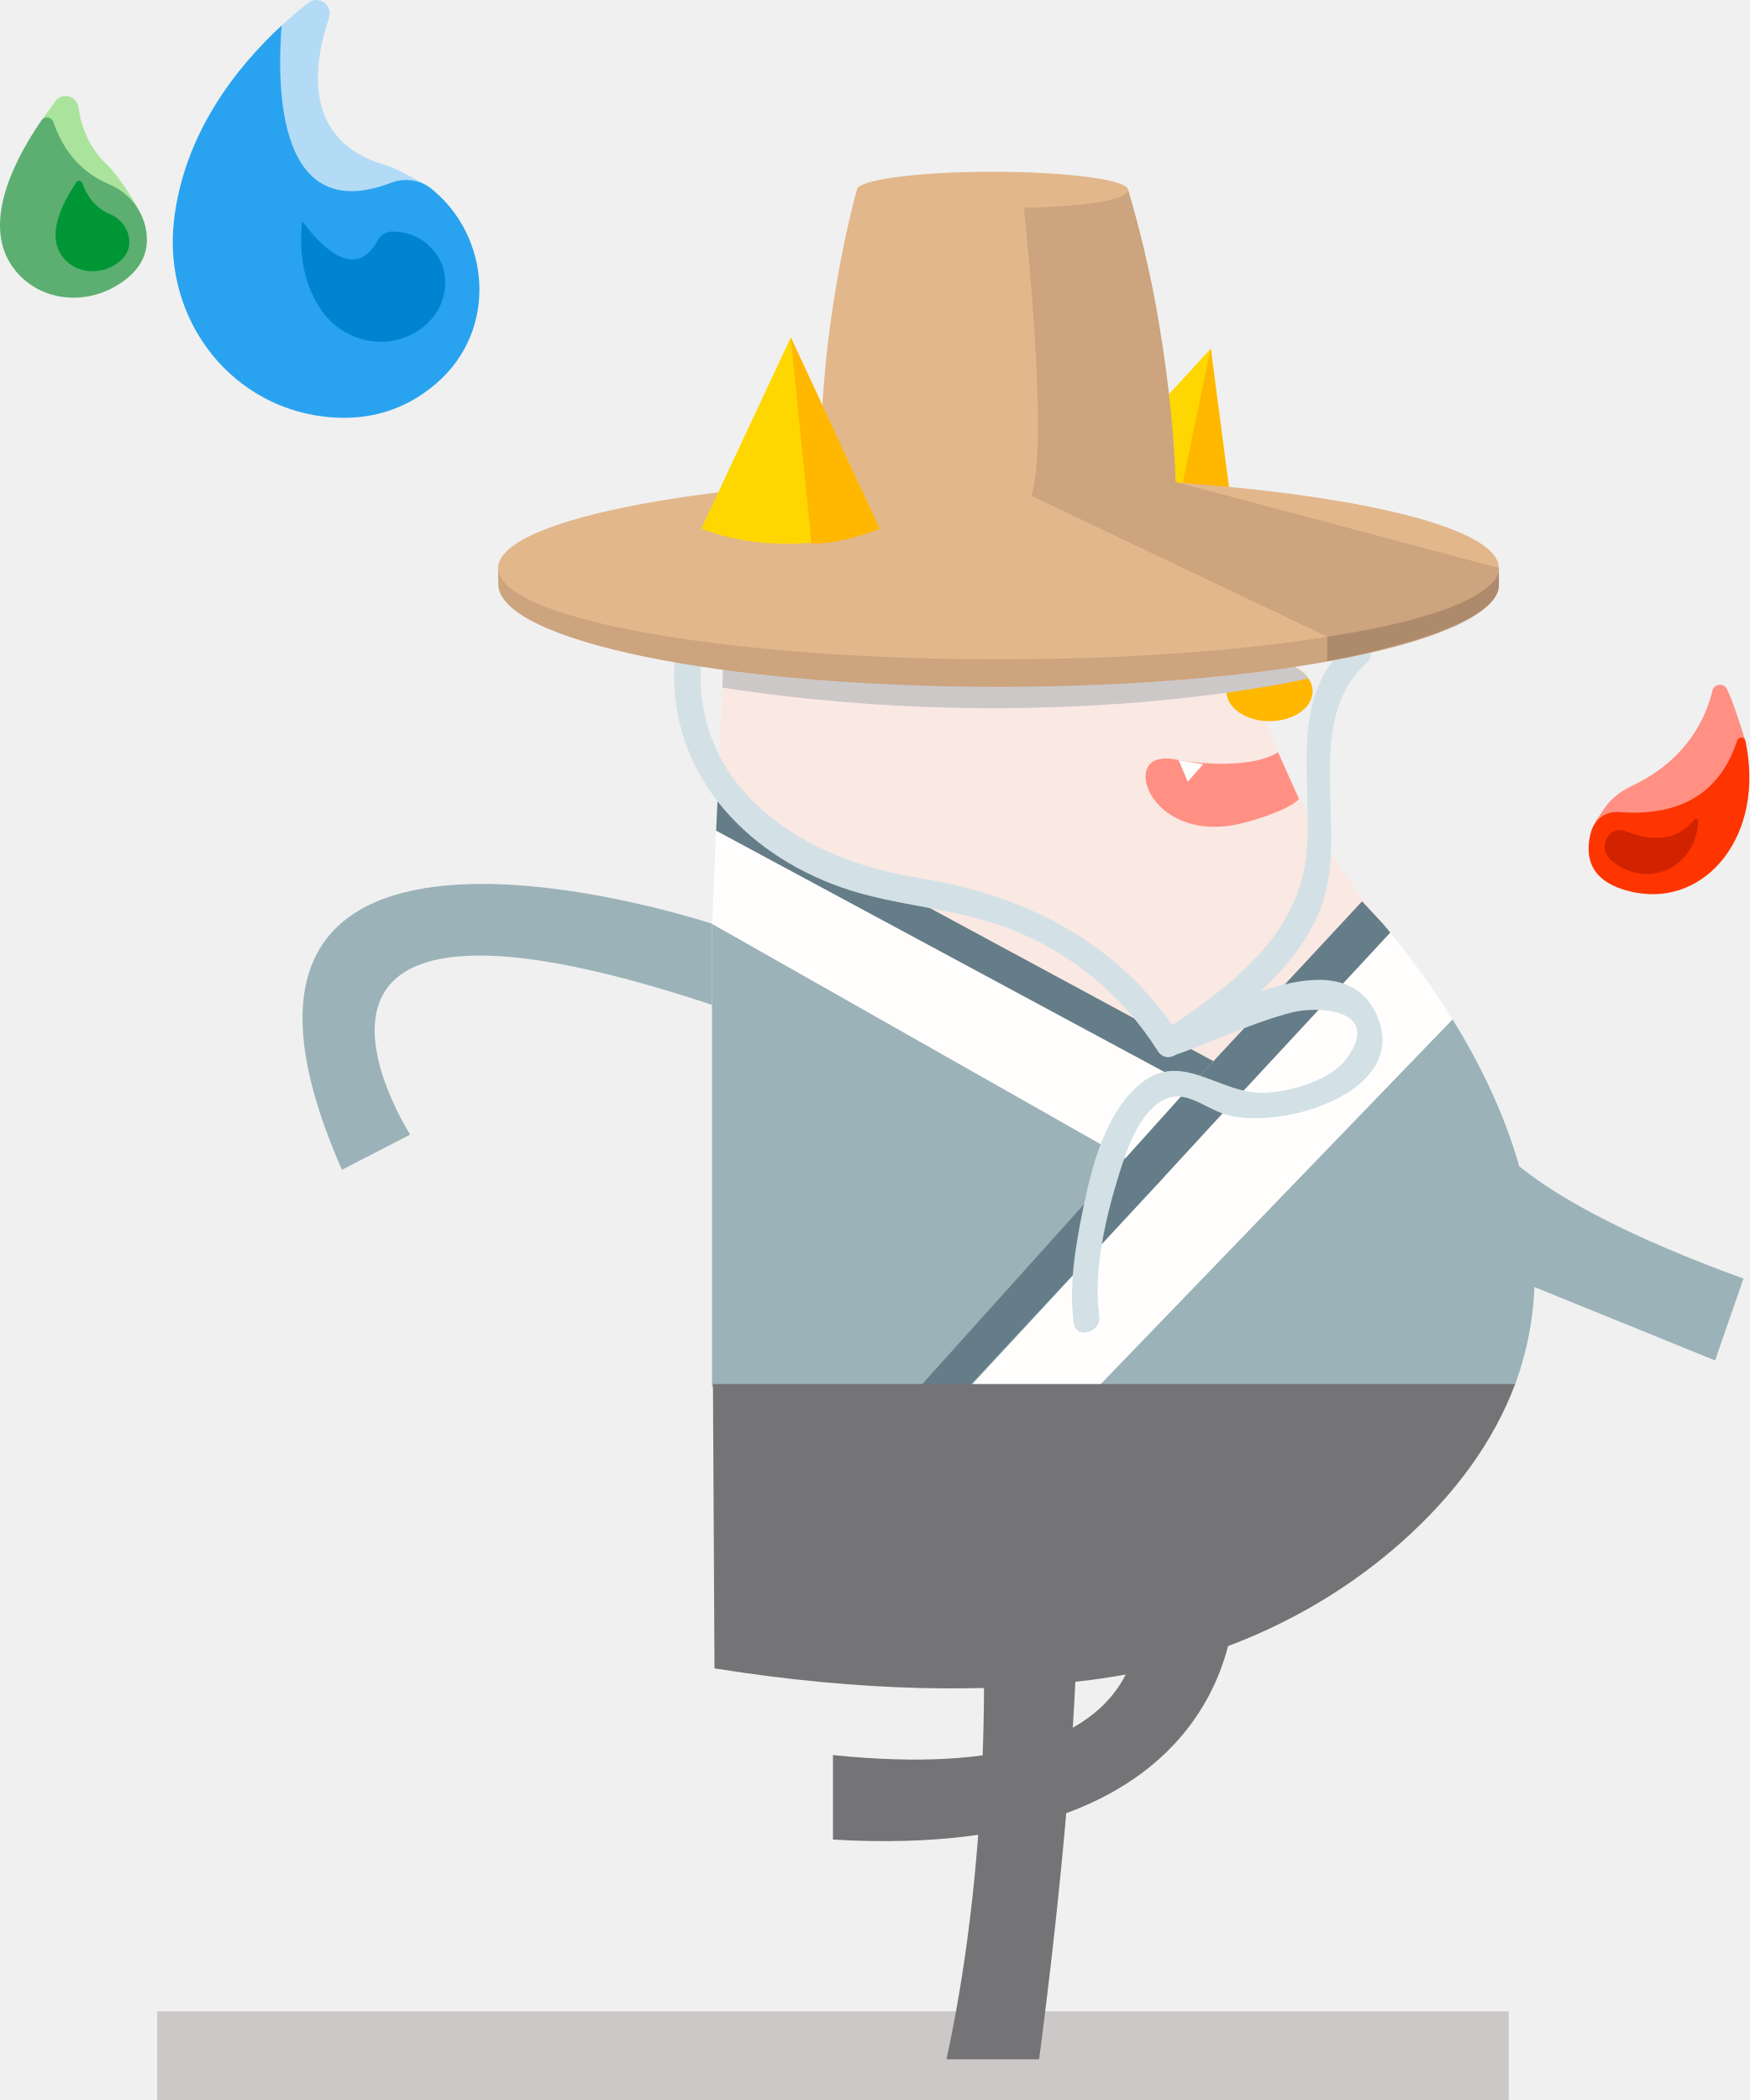
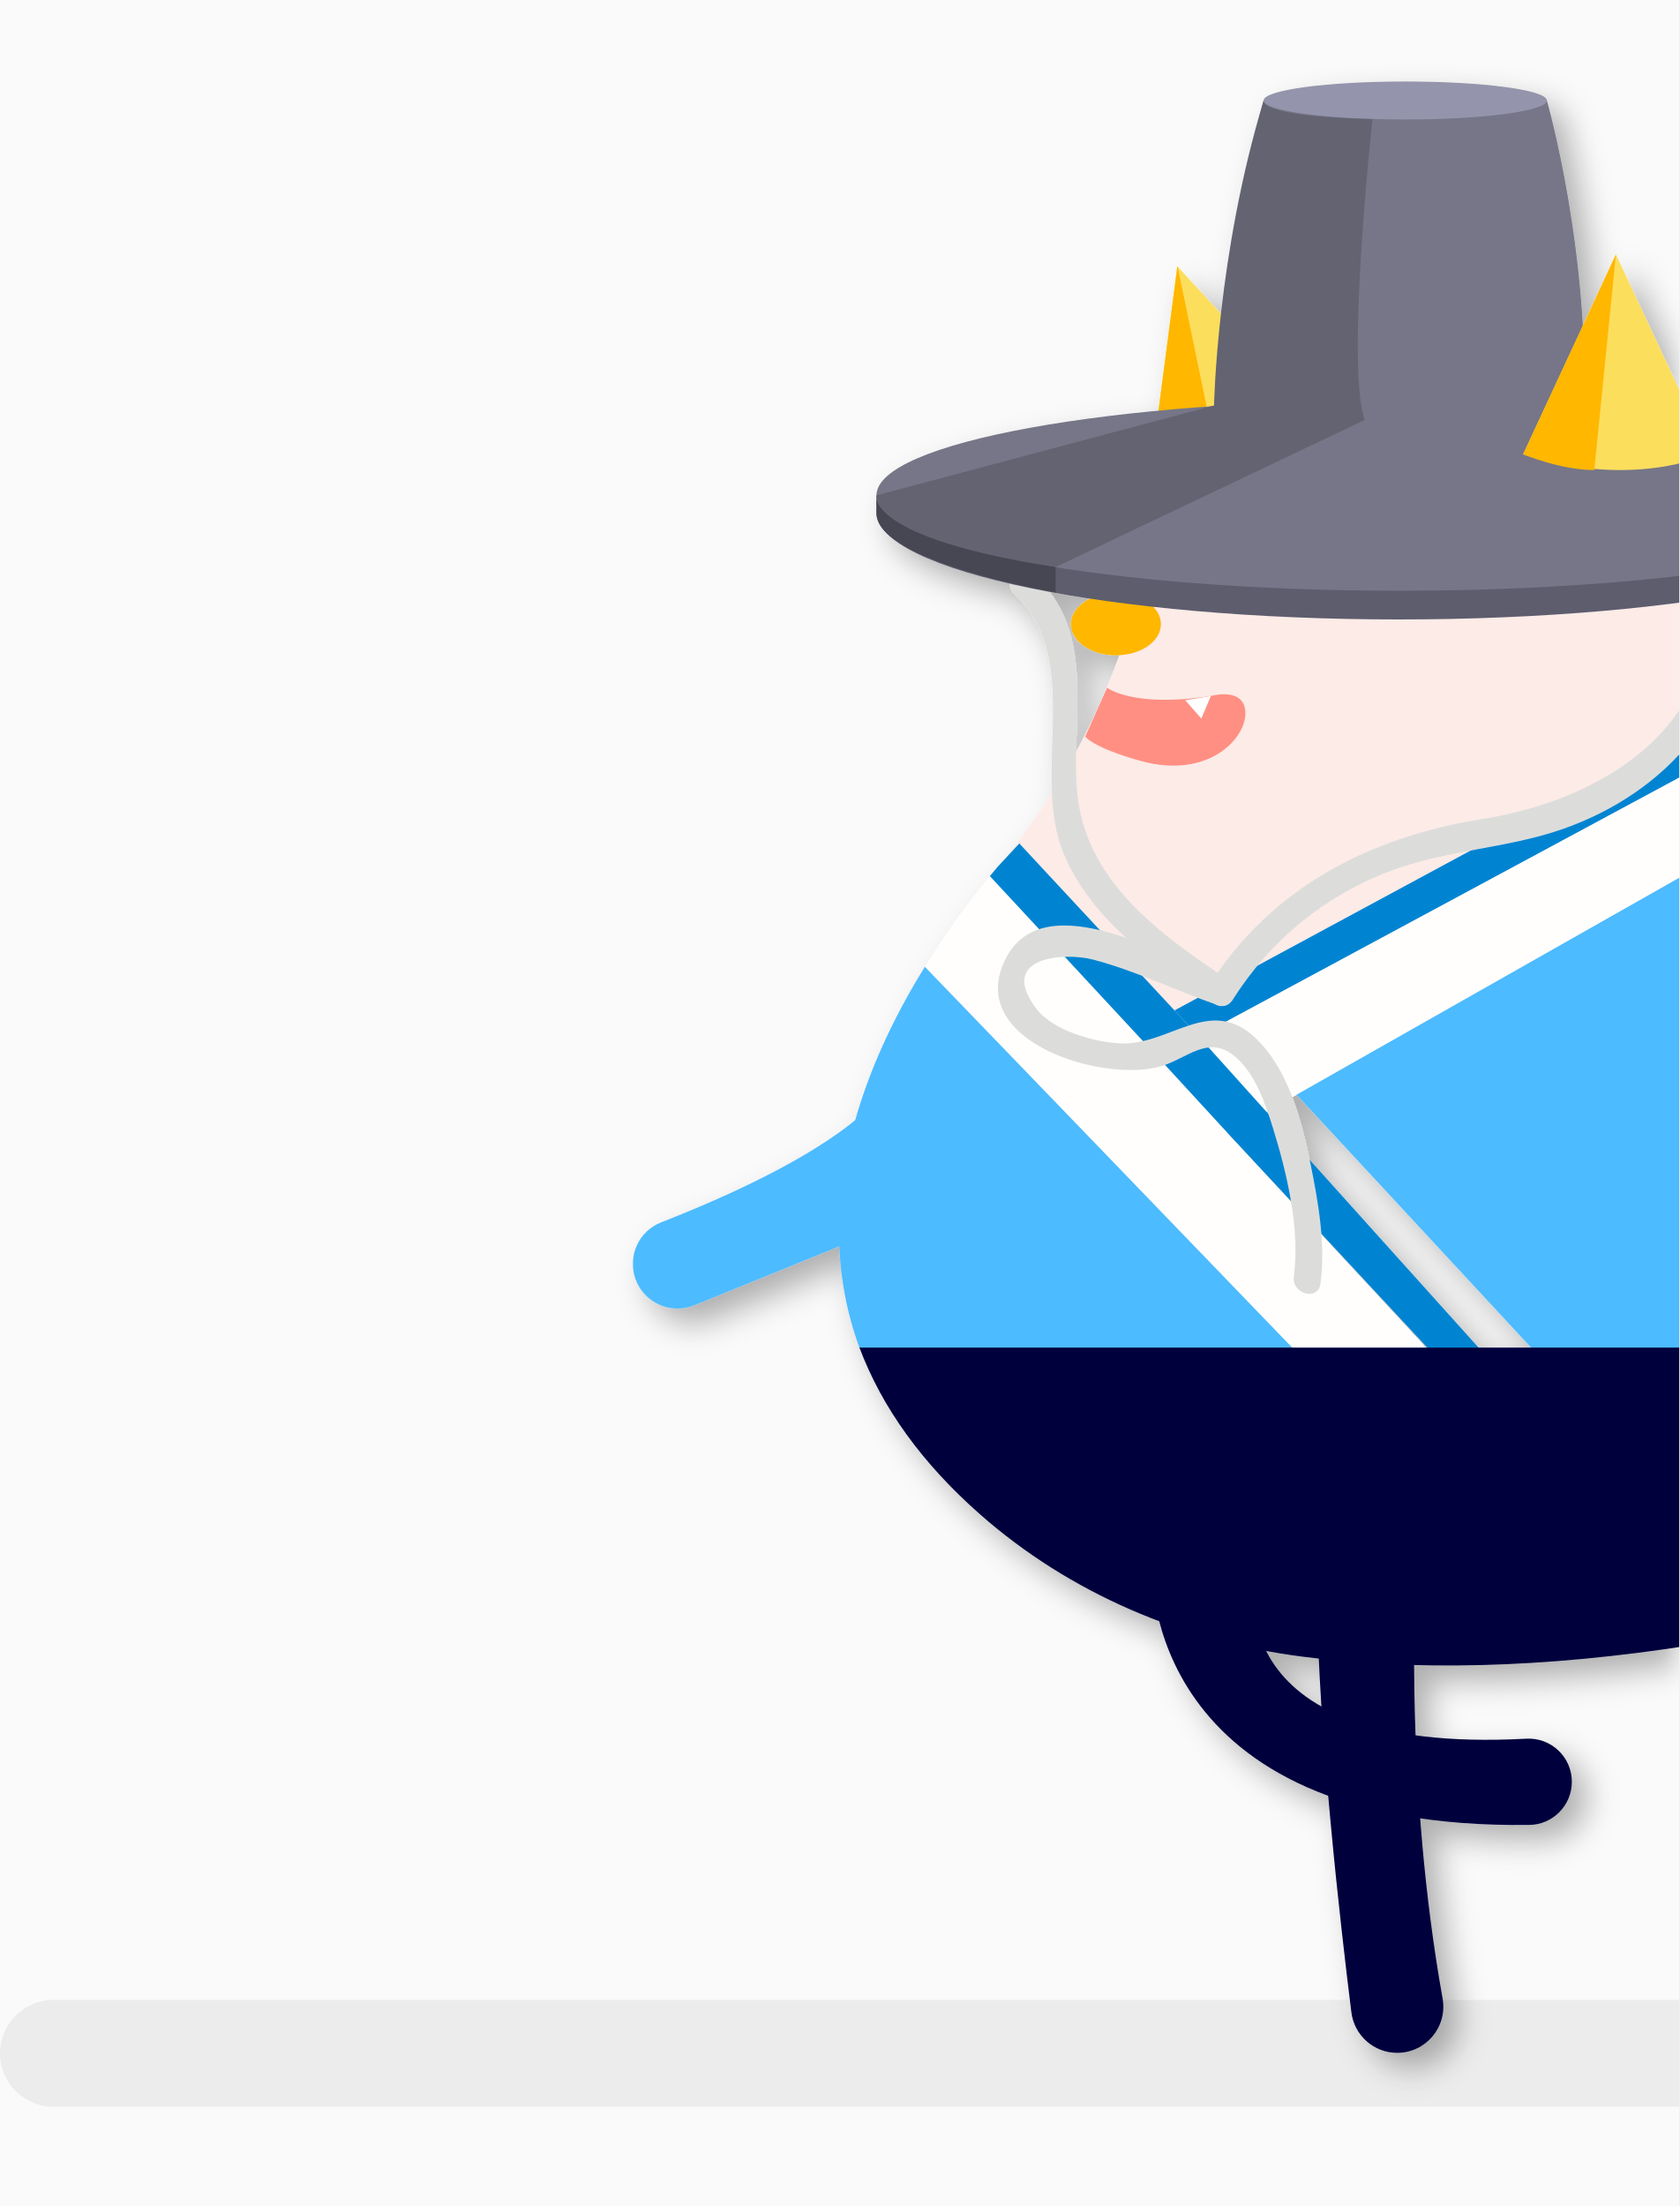
- <svg xmlns="http://www.w3.org/2000/svg" xmlns:xlink="http://www.w3.org/1999/xlink" version="1.1" preserveAspectRatio="xMidYMid meet" viewBox="143.755 108.4 352.49 423.201" width="352.49" height="423.2">
+ <svg xmlns="http://www.w3.org/2000/svg" xmlns:xlink="http://www.w3.org/1999/xlink" width="440" height="578" viewBox="0 0 440 578">
  <defs>
-     <path d="M391.34 331.53L383.62 327.36L414 294.56L287.22 294.56L287.22 387.88L339.22 387.88L391.34 331.53Z" id="c4aAzV2FM5" />
-     <path d="M423.75 296.19L423.88 296.34L379.29 346.64L287.22 294.56L290.16 228.4L393.91 229.66C393.91 230.97 393.91 231.7 393.91 231.84C393.91 234.92 394.28 237.98 395.02 240.96C400.11 261.38 409.96 280.3 423.75 296.19" id="d3vxYfgsk" />
-     <path d="M408.24 247.72C408.24 251.04 404.36 253.73 399.56 253.73C394.77 253.73 390.88 251.04 390.88 247.72C390.88 244.4 394.77 241.71 399.56 241.71C404.36 241.71 408.24 244.4 408.24 247.72" id="iAeN72ygV" />
-     <path d="M289.29 246.97L289.86 234.18L393.61 235.44C399.79 239.75 403.22 242.15 403.91 242.63C403.91 242.63 406.24 243.34 407.35 245.14C407.35 245.14 356.08 257.28 289.29 246.97" id="a77BjT9wG" />
-     <path d="M447.75 531.6L175.43 531.6L175.43 513.74L447.75 513.74L447.75 531.6Z" id="b8R0tWX1dx" />
-     <path d="M443.8 336.8C443.8 336.8 448.63 349.19 495.05 366.07C494.66 367.17 492.76 372.67 489.33 382.56L445.35 364.69C444.52 349.82 444 340.52 443.8 336.8Z" id="carjwsF4fv" />
-     <path d="M366.75 201.51L387.73 178.64C390.14 197.08 391.48 207.32 391.75 209.37C391.75 209.37 377.64 210.17 366.75 201.51" id="a1GNswm05W" />
-     <path d="M387.69 178.6C390.1 197.04 391.44 207.28 391.71 209.33C391.71 209.33 385.97 209.87 381.49 208.44C382.32 204.46 384.39 194.51 387.69 178.6Z" id="diNHo9X8n" />
-     <path d="M287.22 294.56C287.22 294.56 174.33 257.07 212.65 344.14C214.03 343.43 225.03 337.76 226.4 337.05C226.4 337.05 188.49 278.09 287.22 310.9C287.22 307.63 287.22 297.83 287.22 294.56Z" id="b9lNd1NyVn" />
-     <path d="M341.76 434.3C341.76 434.3 344.19 478.78 334.46 523.4C336.32 523.4 351.25 523.4 353.12 523.4C353.12 523.4 360.41 470.11 360.82 434.3C357.01 434.3 345.57 434.3 341.76 434.3Z" id="cPSbY33LC" />
-     <path d="M311.59 462.09C382.36 469.39 372.64 430.45 372.64 430.45C374.63 430.45 390.53 430.45 392.51 430.45C392.51 430.45 394.52 483.99 311.59 479.12C311.59 475.71 311.59 465.49 311.59 462.09Z" id="acBOiqJlV" />
-     <path d="M287.22 387.88L287.23 387.88L287.22 387.56L287.22 387.88Z" id="a1F0hA5GkQ" />
-     <path d="M448.97 387.56C450.44 383.59 451.51 379.52 452.18 375.35C455.83 352.45 446.65 330.33 436.41 313.79C431.65 318.71 407.85 343.3 365.01 387.56C409.79 387.56 437.78 387.56 448.97 387.56Z" id="bcMsAUK9Z" />
-     <path d="M436.41 313.85C432.13 306.92 427.67 300.96 423.88 296.34C421.71 298.68 410.86 310.41 391.34 331.53L339.22 387.88L365.01 387.88C403.09 348.4 426.89 323.72 436.41 313.85Z" id="a2oBWbXkoI" />
-     <path d="M414 294.56L422.4 294.56" id="d4gulKmiWk" />
-     <path d="M288.05 275.8L287.22 294.56L377.91 346.01L391.34 331.41L288.05 275.8Z" id="a23uPqzadU" />
-     <path d="M422.4 294.56L418.2 290.04L383.62 327.25L329.09 387.88L338.93 387.88L377.91 346.01L391.34 331.41C410.86 310.37 421.71 298.68 423.88 296.34C423.37 295.72 422.88 295.13 422.4 294.56" id="g6xDspcCu" />
-     <path d="M288.05 275.8L288.39 268.33L388.26 322.26L383.62 327.25L288.05 275.8Z" id="a2Wm7EcQnM" />
-     <path d="M172.7 154.88C173.88 152.71 167.73 144.28 166.56 142.94C165.92 142.2 165.23 141.5 164.54 140.81C163.31 139.58 160.43 136.11 159.54 129.95C159.21 127.7 156.31 126.96 154.93 128.76C154.55 129.25 152.63 131.98 152.24 132.51C153.54 138.36 161.97 152.4 172.7 154.88" id="c1mCeYFUyK" />
-     <path d="M154.53 133.01C154.17 131.93 152.75 131.71 152.11 132.65C145.95 141.65 139.36 155.21 147.66 163.84C152.5 168.88 160.2 169.72 166.38 166.45C170.45 164.3 174.16 160.71 173.21 154.88C172.53 150.73 169.67 147.19 165.79 145.56C159.25 142.81 156.07 137.61 154.53 133.01" id="e5K8XLOhw" />
-     <path d="M229.62 145.67C228.3 145 223.55 142.33 222.06 141.88C221.81 141.8 221.57 141.73 221.31 141.65C204.76 136.77 206.78 121.66 210.05 111.98C210.91 109.43 207.93 107.33 205.82 109C204.18 110.29 202.38 111.81 200.51 113.53C199.41 127.46 195.76 161.76 229.62 145.67" id="c1qvOTLq6c" />
-     <path d="M222.51 145.25C199.89 153.92 199.46 126.76 200.51 113.53C191.48 121.88 180.8 135.24 178.8 152.92C176.53 172.99 190.62 191.12 210.76 192.52C217.69 193 225.02 191.4 231.65 185.69C244.23 174.85 242.53 155.94 230.67 146.43C228.38 144.59 225.26 144.2 222.51 145.25" id="j1KNxWMaC" />
-     <path d="M495.59 258.23C494.88 255.85 492.96 249.74 491.72 247.26C491.07 245.96 489.12 246.18 488.79 247.59C487.55 252.89 483.73 261.51 472.61 266.75C467.79 269.02 466.73 271.94 465.18 274.04C485.36 277.07 492.62 266.79 495.59 258.23" id="c19j0fZcSO" />
-     <path d="M493.79 257.62C491.28 265.34 485.3 273.26 469.86 272.05C467.43 271.86 465.17 273.4 464.44 275.73C464.29 276.18 464.17 276.64 464.08 277.11C463.18 281.65 464.49 286.61 473.36 288.28C487.59 290.96 499.49 276.65 495.44 257.71C495.26 256.86 494.06 256.8 493.79 257.62" id="a6bZaEYfiM" />
-     <path d="M219.82 156.87C215.18 165.54 207.84 157.32 204.65 152.98C204.09 157.94 204.36 164.88 208.44 170.83C213.08 177.59 222.21 179.42 228.76 174.5C231.02 172.81 232.84 170.37 233.36 166.86C234.34 160.19 228.8 154.84 222.64 155.07C221.45 155.11 220.39 155.82 219.82 156.87" id="a4AfA4yrr" />
-     <path d="M485.15 273.56C482.84 276.44 478.78 278.87 471.23 275.89C470.04 275.43 468.7 275.72 468.02 276.6C467.89 276.76 467.76 276.94 467.65 277.13C466.59 278.92 466.57 281.24 470.77 283.36C477.53 286.77 485.42 282.57 485.96 273.86C485.99 273.47 485.39 273.25 485.15 273.56" id="g18BmP9os" />
-     <path d="M160.37 145.31C160.19 144.77 159.46 144.68 159.14 145.15C156.05 149.67 152.76 156.46 156.92 160.79C159.35 163.31 163.22 163.73 166.32 162.1C168.32 161.04 170.14 159.29 169.77 156.46C169.48 154.32 168.01 152.45 166.01 151.61C162.74 150.23 161.14 147.62 160.37 145.31" id="b3ioyQStI8" />
-     <path d="M279.67 241.91C278.3 263.75 293.54 280.34 313.34 287.25C324.24 291.07 335.94 291.27 346.8 295.42C359.42 300.24 369.65 308.65 376.91 320.01C378.75 322.9 383.37 320.22 381.51 317.32C369.48 298.48 350.47 288.75 328.78 285.31C305.98 281.7 283.38 267.85 285 241.91C285.22 238.49 279.88 238.5 279.67 241.91" id="d1GWnvylzD" />
-     <path d="M415.39 238.16C403.23 249.27 408.26 265.43 407.07 279.84C405.63 297.19 391.23 307.48 377.87 316.37C375.02 318.26 377.69 322.88 380.56 320.97C391.74 313.53 403.93 305.18 409.47 292.43C416.3 276.72 405.44 254.47 419.16 241.93C421.7 239.61 417.92 235.85 415.39 238.16" id="l4cDcHpHw1" />
-     <path d="M365.24 373.6C364 364.42 366.59 353.49 369.31 344.81C370.79 340.07 372.78 334.16 376.83 330.95C381.83 327 385.84 331.52 390.81 333.02C401.81 336.34 428.79 328.33 420.9 312.41C413.45 297.35 388.75 312.52 378.5 316.1C375.28 317.22 376.67 322.37 379.92 321.24C387.99 318.42 395.73 314.6 404.02 312.44C409.36 311.04 422.42 311.79 415.04 321.78C411.86 326.09 403.96 328.34 398.85 328.62C389.24 329.14 381.55 319.27 372.74 327.49C366.28 333.51 363.72 343.57 362.01 351.89C360.49 359.28 359.08 367.46 360.1 375.02C360.56 378.4 365.7 376.96 365.24 373.6" id="a9l9DqeED" />
-     <path d="M378.17 208.61C379.63 176.35 371.07 146.68 371.07 146.68C371.05 146.68 370.95 146.68 370.78 146.68C338.16 146.68 320.03 146.68 316.41 146.68C316.41 146.68 307.84 176.35 309.31 208.61C323.08 208.61 364.39 208.61 378.17 208.61Z" id="a2q0v94DO" />
-     <path d="M285.19 214.84C285.19 214.84 303.27 222.14 321.13 214.84" id="d2o4xXPN8U" />
-     <path d="M244.14 226.06C244.14 237.52 289.28 246.82 344.96 246.82C400.64 246.82 445.78 237.52 445.78 226.06C445.78 225.85 445.77 224.78 445.76 222.87L244.12 222.87C244.14 224.57 244.14 225.64 244.14 226.06Z" id="oAW3sC7vg" />
-     <path d="M445.76 222.87C445.76 233.03 400.63 241.27 344.94 241.27C289.26 241.27 244.13 233.03 244.13 222.87C244.13 212.7 289.26 204.46 344.94 204.46C400.63 204.46 445.76 212.7 445.76 222.87" id="eOLeycc0T" />
-     <path d="M371.07 146.68C371.07 148.7 358.83 150.35 343.74 150.35C328.64 150.35 316.4 148.7 316.4 146.68C316.4 144.65 328.64 143.01 343.74 143.01C358.83 143.01 371.07 144.65 371.07 146.68" id="dOVwa0wLW" />
-     <path d="M449.05 387.32L364.89 387.32L339.12 387.32L287.41 387.32C287.6 421.7 287.7 440.8 287.72 444.62C317.75 449.4 342.76 449.61 363.54 446.95C386.54 444.02 408.41 434.8 425.81 419.47C436.93 409.66 444.69 398.93 449.05 387.32" id="d8PKux8zY" />
-     <path d="M350.06 150.28C350.06 150.28 355.27 197.89 351.55 208.31C357.51 211.15 405.23 233.87 411.2 236.71C411.2 236.71 445.11 232.4 445.76 222.87C439.25 221.13 387.14 207.25 380.63 205.52C380.63 205.52 380.1 176.35 370.99 146.46C370.99 146.46 373.5 149.72 350.06 150.28" id="aGGHFpXc0" />
-     <path d="M411.2 236.71C411.2 239.65 411.2 241.28 411.2 241.61C411.2 241.61 445.02 235.84 445.76 226.63C445.76 226.26 445.76 223.24 445.76 222.87C445.76 222.87 447.87 231.07 411.2 236.71" id="g4iy6ORpFb" />
-     <path d="M285.05 214.95L303.09 176.39C313.83 199.52 319.8 212.38 320.99 214.95C320.99 214.95 302.86 221.79 285.05 214.95" id="brnrY14d" />
-     <path d="M303.09 176.39C313.83 199.52 319.8 212.37 320.99 214.94C320.99 214.94 313.71 218.01 307.26 217.99C306.7 212.44 305.31 198.58 303.09 176.39Z" id="aIqXsnVrZ" />
-     <path d="M401.26 259.98C401.26 259.98 396.38 263.91 381.25 261.59C381.25 261.59 374.77 259.73 374.58 264.75C374.4 269.77 381.74 277.68 394.67 274.14C394.67 274.14 403.07 271.97 405.49 269.43C404.65 267.54 402.11 261.87 401.26 259.98Z" id="a1subrZvxz" />
-     <path d="M381.25 261.59C381.25 261.59 383.79 262.05 386.19 262.39C385.99 262.63 384.95 263.81 383.08 265.94C382.1 263.62 381.49 262.17 381.25 261.59Z" id="e1KlqzGvuz" />
+     <path id="prefix__a" d="M0 0H440V578H0z" />
+     <path id="prefix__d" d="M0.623 0.049L67.141 0.049 67.141 58.413 0.623 58.413z" />
+     <filter id="prefix__c" width="111.7%" height="108.9%" x="-5.9%" y="-4.4%" filterUnits="objectBoundingBox">
+       <feOffset dx="4" dy="4" in="SourceAlpha" result="shadowOffsetOuter1" />
+       <feGaussianBlur in="shadowOffsetOuter1" result="shadowBlurOuter1" stdDeviation="4" />
+       <feColorMatrix in="shadowBlurOuter1" result="shadowMatrixOuter1" values="0 0 0 0 0 0 0 0 0 0 0 0 0 0 0 0 0 0 0.3 0" />
+       <feMerge>
+         <feMergeNode in="shadowMatrixOuter1" />
+         <feMergeNode in="SourceGraphic" />
+       </feMerge>
+     </filter>
  </defs>
-   <g>
-     <g>
+   <g fill="none" fill-rule="evenodd">
+     <mask id="prefix__b" fill="#fff">
+       <use xlink:href="#prefix__a" />
+     </mask>
+     <use fill="#FAFAFA" xlink:href="#prefix__a" />
+     <rect width="476" height="28" y="524" fill="#ECECEC" mask="url(#prefix__b)" rx="14" />
+     <g filter="url(#prefix__c)" mask="url(#prefix__b)">
      <g>
-         <use xlink:href="#c4aAzV2FM5" opacity="1" fill="#9bb2b8" fill-opacity="1" />
+         <path fill="#4EBBFF" d="M226.075 256.314L215.542 250.639 257 206 84 206 84 333 154.959 333z" transform="matrix(-1 0 0 1 557 21)" />
        <g>
-           <use xlink:href="#c4aAzV2FM5" opacity="1" fill-opacity="0" stroke="#000000" stroke-width="1" stroke-opacity="0" />
-         </g>
-       </g>
-       <g>
-         <use xlink:href="#d3vxYfgsk" opacity="1" fill="#fae8e3" fill-opacity="1" />
-         <g>
-           <use xlink:href="#d3vxYfgsk" opacity="1" fill-opacity="0" stroke="#000000" stroke-width="1" stroke-opacity="0" />
-         </g>
-       </g>
-       <g>
-         <use xlink:href="#iAeN72ygV" opacity="1" fill="#ffb700" fill-opacity="1" />
-         <g>
-           <use xlink:href="#iAeN72ygV" opacity="1" fill-opacity="0" stroke="#000000" stroke-width="1" stroke-opacity="0" />
-         </g>
-       </g>
-       <g>
-         <use xlink:href="#a77BjT9wG" opacity="1" fill="#cdc8c8" fill-opacity="1" />
-         <g>
-           <use xlink:href="#a77BjT9wG" opacity="1" fill-opacity="0" stroke="#000000" stroke-width="1" stroke-opacity="0" />
-         </g>
-       </g>
-       <g>
-         <use xlink:href="#b8R0tWX1dx" opacity="1" fill="#cdc8c8" fill-opacity="1" />
-         <g>
-           <use xlink:href="#b8R0tWX1dx" opacity="1" fill-opacity="0" stroke="#000000" stroke-width="1" stroke-opacity="0" />
-         </g>
-       </g>
-       <g>
-         <use xlink:href="#carjwsF4fv" opacity="1" fill="#9bb2b8" fill-opacity="1" />
-         <g>
-           <use xlink:href="#carjwsF4fv" opacity="1" fill-opacity="0" stroke="#000000" stroke-width="1" stroke-opacity="0" />
-         </g>
-       </g>
-       <g>
-         <use xlink:href="#a1GNswm05W" opacity="1" fill="#ffd700" fill-opacity="1" />
-         <g>
-           <use xlink:href="#a1GNswm05W" opacity="1" fill-opacity="0" stroke="#000000" stroke-width="1" stroke-opacity="0" />
-         </g>
-       </g>
-       <g>
-         <use xlink:href="#diNHo9X8n" opacity="1" fill="#ffb700" fill-opacity="1" />
-         <g>
-           <use xlink:href="#diNHo9X8n" opacity="1" fill-opacity="0" stroke="#000000" stroke-width="1" stroke-opacity="0" />
-         </g>
-       </g>
-       <g>
-         <use xlink:href="#b9lNd1NyVn" opacity="1" fill="#9bb2b8" fill-opacity="1" />
-         <g>
-           <use xlink:href="#b9lNd1NyVn" opacity="1" fill-opacity="0" stroke="#000000" stroke-width="1" stroke-opacity="0" />
-         </g>
-       </g>
-       <g>
-         <use xlink:href="#cPSbY33LC" opacity="1" fill="#747477" fill-opacity="1" />
-         <g>
-           <use xlink:href="#cPSbY33LC" opacity="1" fill-opacity="0" stroke="#000000" stroke-width="1" stroke-opacity="0" />
-         </g>
-       </g>
-       <g>
-         <use xlink:href="#acBOiqJlV" opacity="1" fill="#747477" fill-opacity="1" />
-         <g>
-           <use xlink:href="#acBOiqJlV" opacity="1" fill-opacity="0" stroke="#000000" stroke-width="1" stroke-opacity="0" />
-         </g>
-       </g>
-       <g>
-         <use xlink:href="#a1F0hA5GkQ" opacity="1" fill="#29a3ef" fill-opacity="1" />
-         <g>
-           <use xlink:href="#a1F0hA5GkQ" opacity="1" fill-opacity="0" stroke="#000000" stroke-width="1" stroke-opacity="0" />
-         </g>
-       </g>
-       <g>
-         <use xlink:href="#bcMsAUK9Z" opacity="1" fill="#9bb2b8" fill-opacity="1" />
-         <g>
-           <use xlink:href="#bcMsAUK9Z" opacity="1" fill-opacity="0" stroke="#000000" stroke-width="1" stroke-opacity="0" />
-         </g>
-       </g>
-       <g>
-         <use xlink:href="#a2oBWbXkoI" opacity="1" fill="#fffefd" fill-opacity="1" />
-         <g>
-           <use xlink:href="#a2oBWbXkoI" opacity="1" fill-opacity="0" stroke="#000000" stroke-width="1" stroke-opacity="0" />
-         </g>
-       </g>
-       <g>
-         <use xlink:href="#d4gulKmiWk" opacity="1" fill="#ccd7dc" fill-opacity="1" />
-         <g>
-           <use xlink:href="#d4gulKmiWk" opacity="1" fill-opacity="0" stroke="#000000" stroke-width="1" stroke-opacity="0" />
-         </g>
-       </g>
-       <g>
-         <use xlink:href="#a23uPqzadU" opacity="1" fill="#fffefd" fill-opacity="1" />
-         <g>
-           <use xlink:href="#a23uPqzadU" opacity="1" fill-opacity="0" stroke="#000000" stroke-width="1" stroke-opacity="0" />
-         </g>
-       </g>
-       <g>
-         <use xlink:href="#g6xDspcCu" opacity="1" fill="#647d88" fill-opacity="1" />
-         <g>
-           <use xlink:href="#g6xDspcCu" opacity="1" fill-opacity="0" stroke="#000000" stroke-width="1" stroke-opacity="0" />
-         </g>
-       </g>
-       <g>
-         <use xlink:href="#a2Wm7EcQnM" opacity="1" fill="#647d88" fill-opacity="1" />
-         <g>
-           <use xlink:href="#a2Wm7EcQnM" opacity="1" fill-opacity="0" stroke="#000000" stroke-width="1" stroke-opacity="0" />
-         </g>
-       </g>
-       <g>
-         <use xlink:href="#c1mCeYFUyK" opacity="1" fill="#aae49c" fill-opacity="1" />
-         <g>
-           <use xlink:href="#c1mCeYFUyK" opacity="1" fill-opacity="0" stroke="#000000" stroke-width="1" stroke-opacity="0" />
-         </g>
-       </g>
-       <g>
-         <use xlink:href="#e5K8XLOhw" opacity="1" fill="#5caf71" fill-opacity="1" />
-         <g>
-           <use xlink:href="#e5K8XLOhw" opacity="1" fill-opacity="0" stroke="#000000" stroke-width="1" stroke-opacity="0" />
-         </g>
-       </g>
-       <g>
-         <use xlink:href="#c1qvOTLq6c" opacity="1" fill="#b3dbf5" fill-opacity="1" />
-         <g>
-           <use xlink:href="#c1qvOTLq6c" opacity="1" fill-opacity="0" stroke="#000000" stroke-width="1" stroke-opacity="0" />
-         </g>
-       </g>
-       <g>
-         <use xlink:href="#j1KNxWMaC" opacity="1" fill="#29a3ef" fill-opacity="1" />
-         <g>
-           <use xlink:href="#j1KNxWMaC" opacity="1" fill-opacity="0" stroke="#000000" stroke-width="1" stroke-opacity="0" />
-         </g>
-       </g>
-       <g>
-         <use xlink:href="#c19j0fZcSO" opacity="1" fill="#ff9083" fill-opacity="1" />
-         <g>
-           <use xlink:href="#c19j0fZcSO" opacity="1" fill-opacity="0" stroke="#000000" stroke-width="1" stroke-opacity="0" />
-         </g>
-       </g>
-       <g>
-         <use xlink:href="#a6bZaEYfiM" opacity="1" fill="#fe3500" fill-opacity="1" />
-         <g>
-           <use xlink:href="#a6bZaEYfiM" opacity="1" fill-opacity="0" stroke="#000000" stroke-width="1" stroke-opacity="0" />
-         </g>
-       </g>
-       <g>
-         <use xlink:href="#a4AfA4yrr" opacity="1" fill="#0084d2" fill-opacity="1" />
-         <g>
-           <use xlink:href="#a4AfA4yrr" opacity="1" fill-opacity="0" stroke="#000000" stroke-width="1" stroke-opacity="0" />
-         </g>
-       </g>
-       <g>
-         <use xlink:href="#g18BmP9os" opacity="1" fill="#d22300" fill-opacity="1" />
-         <g>
-           <use xlink:href="#g18BmP9os" opacity="1" fill-opacity="0" stroke="#000000" stroke-width="1" stroke-opacity="0" />
-         </g>
-       </g>
-       <g>
-         <use xlink:href="#b3ioyQStI8" opacity="1" fill="#009636" fill-opacity="1" />
-         <g>
-           <use xlink:href="#b3ioyQStI8" opacity="1" fill-opacity="0" stroke="#000000" stroke-width="1" stroke-opacity="0" />
-         </g>
-       </g>
-       <g>
-         <use xlink:href="#d1GWnvylzD" opacity="1" fill="#d3e1e6" fill-opacity="1" />
-         <g>
-           <use xlink:href="#d1GWnvylzD" opacity="1" fill-opacity="0" stroke="#000000" stroke-width="1" stroke-opacity="0" />
-         </g>
-       </g>
-       <g>
-         <use xlink:href="#l4cDcHpHw1" opacity="1" fill="#d3e1e6" fill-opacity="1" />
-         <g>
-           <use xlink:href="#l4cDcHpHw1" opacity="1" fill-opacity="0" stroke="#000000" stroke-width="1" stroke-opacity="0" />
-         </g>
-       </g>
-       <g>
-         <use xlink:href="#a9l9DqeED" opacity="1" fill="#d3e1e6" fill-opacity="1" />
-         <g>
-           <use xlink:href="#a9l9DqeED" opacity="1" fill-opacity="0" stroke="#000000" stroke-width="1" stroke-opacity="0" />
-         </g>
-       </g>
-       <g>
-         <use xlink:href="#a2q0v94DO" opacity="1" fill="#e2b78b" fill-opacity="1" />
-         <g>
-           <use xlink:href="#a2q0v94DO" opacity="1" fill-opacity="0" stroke="#000000" stroke-width="1" stroke-opacity="0" />
-         </g>
-       </g>
-       <g>
-         <use xlink:href="#d2o4xXPN8U" opacity="1" fill="#000000" fill-opacity="0" />
-         <g>
-           <use xlink:href="#d2o4xXPN8U" opacity="1" fill-opacity="0" stroke="#a36b21" stroke-width="3" stroke-opacity="1" />
-         </g>
-       </g>
-       <g>
-         <use xlink:href="#oAW3sC7vg" opacity="1" fill="#cca47e" fill-opacity="1" />
-         <g>
-           <use xlink:href="#oAW3sC7vg" opacity="1" fill-opacity="0" stroke="#000000" stroke-width="1" stroke-opacity="0" />
-         </g>
-       </g>
-       <g>
-         <use xlink:href="#eOLeycc0T" opacity="1" fill="#e2b78b" fill-opacity="1" />
-         <g>
-           <use xlink:href="#eOLeycc0T" opacity="1" fill-opacity="0" stroke="#000000" stroke-width="1" stroke-opacity="0" />
-         </g>
-       </g>
-       <g>
-         <use xlink:href="#dOVwa0wLW" opacity="1" fill="#e2b78b" fill-opacity="1" />
-         <g>
-           <use xlink:href="#dOVwa0wLW" opacity="1" fill-opacity="0" stroke="#000000" stroke-width="1" stroke-opacity="0" />
-         </g>
-       </g>
-       <g>
-         <use xlink:href="#d8PKux8zY" opacity="1" fill="#747477" fill-opacity="1" />
-         <g>
-           <use xlink:href="#d8PKux8zY" opacity="1" fill-opacity="0" stroke="#000000" stroke-width="1" stroke-opacity="0" />
-         </g>
-       </g>
-       <g>
-         <use xlink:href="#aGGHFpXc0" opacity="1" fill="#cca47e" fill-opacity="1" />
-         <g>
-           <use xlink:href="#aGGHFpXc0" opacity="1" fill-opacity="0" stroke="#000000" stroke-width="1" stroke-opacity="0" />
-         </g>
-       </g>
-       <g>
-         <use xlink:href="#g4iy6ORpFb" opacity="1" fill="#ae8a6d" fill-opacity="1" />
-         <g>
-           <use xlink:href="#g4iy6ORpFb" opacity="1" fill-opacity="0" stroke="#000000" stroke-width="1" stroke-opacity="0" />
-         </g>
-       </g>
-       <g>
-         <use xlink:href="#brnrY14d" opacity="1" fill="#ffd700" fill-opacity="1" />
-         <g>
-           <use xlink:href="#brnrY14d" opacity="1" fill-opacity="0" stroke="#000000" stroke-width="1" stroke-opacity="0" />
-         </g>
-       </g>
-       <g>
-         <use xlink:href="#aIqXsnVrZ" opacity="1" fill="#ffb700" fill-opacity="1" />
-         <g>
-           <use xlink:href="#aIqXsnVrZ" opacity="1" fill-opacity="0" stroke="#000000" stroke-width="1" stroke-opacity="0" />
-         </g>
-       </g>
-       <g>
-         <use xlink:href="#a1subrZvxz" opacity="1" fill="#ff9083" fill-opacity="1" />
-         <g>
-           <use xlink:href="#a1subrZvxz" opacity="1" fill-opacity="0" stroke="#000000" stroke-width="1" stroke-opacity="0" />
-         </g>
-       </g>
-       <g>
-         <use xlink:href="#e1KlqzGvuz" opacity="1" fill="#ffffff" fill-opacity="1" />
-         <g>
-           <use xlink:href="#e1KlqzGvuz" opacity="1" fill-opacity="0" stroke="#000000" stroke-width="1" stroke-opacity="0" />
+           <path fill="#FCEBE7" d="M297.448 208.344l.178.205-60.559 68.295-125.022-70.706 3.985-89.836 140.887 1.708v2.964c0 4.174.51 8.332 1.519 12.383 6.9 27.72 20.283 53.414 39.012 74.987" transform="matrix(-1 0 0 1 557 21)" />
+           <path fill="#FFB700" d="M276.39 142.534c0 4.508-5.28 8.162-11.791 8.162-6.512 0-11.791-3.654-11.791-8.162 0-4.507 5.279-8.16 11.79-8.16 6.512 0 11.791 3.653 11.791 8.16" transform="matrix(-1 0 0 1 557 21)" />
+           <g transform="matrix(-1 0 0 1 557 21) translate(324.046 263.444)">
+             <mask id="prefix__e" fill="#fff">
+               <use xlink:href="#prefix__d" />
+             </mask>
+             <path fill="#4EBBFF" d="M.623.049s5.82 14.915 59.094 35.777c5.838 2.288 8.83 8.789 6.78 14.713-2.193 6.334-9.25 9.533-15.46 7.01L2.734 37.92.623.049z" mask="url(#prefix__e)" />
+           </g>
+           <path fill="#FCDE5D" d="M220.036 79.786L248.53 48.73l5.458 41.733s-19.157 1.078-33.95-10.678" transform="matrix(-1 0 0 1 557 21)" />
+           <path fill="#FFB700" d="M248.478 48.674l5.458 41.733s-7.792.727-13.876-1.208l8.418-40.525z" transform="matrix(-1 0 0 1 557 21)" />
+           <path fill="#01003D" d="M186.102 395.876s2.807 51.305-7.099 106.765c-1.321 7.414 4.363 14.224 11.894 14.224 6.1 0 11.242-4.538 12-10.591 2.743-21.874 8.668-73.109 9.092-110.398h-25.887z" transform="matrix(-1 0 0 1 557 21)" />
+           <path fill="#01003D" d="M157.057 434.561c83.054 4.471 70.983-43.901 70.983-43.901h26.986s2.547 67.82-98.767 66.49c-6.17-.081-11.123-5.14-11.123-11.31 0-6.478 5.45-11.628 11.921-11.279" transform="matrix(-1 0 0 1 557 21)" />
+           <path fill="#4EBBFF" d="M331.694 332.422c1.991-5.392 3.448-10.922 4.354-16.59 4.967-31.086-7.506-61.127-21.413-83.586L217.68 332.422h114.014z" transform="matrix(-1 0 0 1 557 21)" />
+           <path fill="#FFFEFD" d="M314.636 232.327c-5.81-9.413-11.867-17.5-17.01-23.778l-44.197 47.783-70.769 76.515h35.019l96.957-100.52z" transform="matrix(-1 0 0 1 557 21)" />
+           <path fill="#E5EBED" d="M295.611 206.137h-.047.047z" transform="matrix(-1 0 0 1 557 21)" />
+           <path fill="#E3E1E1" d="M295.564 206.137h-11.358 11.358z" transform="matrix(-1 0 0 1 557 21)" />
+           <path fill="#FFFEFD" d="M113.175 180.656L112.045 206.138 235.199 275.997 253.43 256.169z" transform="matrix(-1 0 0 1 557 21)" />
+           <path fill="#0084D2" d="M295.613 206.137l-5.702-6.136-46.963 50.523-74.05 82.324h13.37l52.931-56.852 18.23-19.828 44.195-47.62c-.69-.838-1.36-1.64-2.01-2.41" transform="matrix(-1 0 0 1 557 21)" />
+           <path fill="#0084D2" d="M113.175 180.656L113.624 170.519 249.252 243.742 242.949 250.525z" transform="matrix(-1 0 0 1 557 21)" />
+           <path fill="#DCDDDB" d="M101.786 134.65c-1.856 29.647 18.844 52.17 45.72 61.565 14.804 5.176 30.688 5.449 45.447 11.086 17.137 6.545 31.022 17.96 40.884 33.395 2.502 3.916 8.773.288 6.253-3.654-16.345-25.58-42.155-38.796-71.61-43.464-30.962-4.91-61.658-23.706-59.453-58.928.292-4.652-6.951-4.635-7.241 0" transform="matrix(-1 0 0 1 557 21)" />
+           <path fill="#DCDDDB" d="M286.097 129.554c-16.518 15.084-9.691 37.029-11.308 56.589-1.948 23.557-21.506 37.532-39.65 49.6-3.862 2.57-.242 8.843 3.652 6.252 15.192-10.104 31.733-21.437 39.264-38.757 9.27-21.329-5.48-51.542 13.161-68.565 3.449-3.15-1.683-8.258-5.12-5.119" transform="matrix(-1 0 0 1 557 21)" />
+           <path fill="#DCDDDB" d="M217.992 313.458c-1.69-12.46 1.838-27.308 5.522-39.094 2.01-6.428 4.72-14.454 10.22-18.811 6.782-5.37 12.231.77 18.984 2.806 14.94 4.501 51.577-6.37 40.862-27.993-10.128-20.436-43.657.154-57.579 5.013-4.371 1.526-2.49 8.524 1.927 6.981 10.954-3.823 21.468-9.007 32.723-11.95 7.248-1.895 24.988-.875 14.962 12.69-4.321 5.848-15.04 8.9-21.975 9.278-13.06.713-23.502-12.693-35.47-1.532-8.769 8.179-12.247 21.836-14.564 33.135-2.058 10.038-3.984 21.145-2.594 31.401.623 4.598 7.602 2.64 6.982-1.924" transform="matrix(-1 0 0 1 557 21)" />
+           <path fill="#767688" d="M235.542 89.431c1.992-43.807-9.638-84.098-9.638-84.098l-.39-.003-73.842.003s-11.63 40.29-9.638 84.098h93.508z" transform="matrix(-1 0 0 1 557 21)" />
+           <path fill="#A36B21" d="M108.26 100.404c.196.07 11.383 4.593 26.394 4.602 7.506 0 15.978-1.14 24.46-4.607 1.386-.567 2.054-2.152 1.486-3.539-.567-1.39-2.153-2.055-3.541-1.486-7.687 3.142-15.448 4.203-22.405 4.203-6.955 0-13.094-1.063-17.47-2.127-2.19-.53-3.937-1.06-5.122-1.453-.596-.196-1.048-.359-1.35-.47l-.33-.124-.076-.03-.013-.005c-1.392-.56-2.974.11-3.534 1.503-.563 1.39.109 2.972 1.501 3.533" transform="matrix(-1 0 0 1 557 21)" />
+           <path fill="#5D5D6E" d="M53.546 113.126c0 15.563 61.295 28.178 136.908 28.178 75.613 0 136.91-12.615 136.91-28.178l-.025-4.341H53.52l.027 4.34z" transform="matrix(-1 0 0 1 557 21)" />
+           <path fill="#767688" d="M327.34 108.785c0 13.804-61.298 24.995-136.91 24.995-75.614 0-136.911-11.19-136.911-24.995 0-13.804 61.297-24.994 136.91-24.994s136.91 11.19 136.91 24.994" transform="matrix(-1 0 0 1 557 21)" />
+           <path fill="#9494AC" d="M225.904 5.332c0 2.75-16.617 4.98-37.115 4.98s-37.117-2.23-37.117-4.98c0-2.751 16.619-4.98 37.117-4.98 20.498 0 37.115 2.229 37.115 4.98" transform="matrix(-1 0 0 1 557 21)" />
+           <path fill="#01003D" d="M331.796 332.095H112.3l.422 77.798c40.775 6.493 74.74 6.774 102.963 3.172 31.235-3.986 60.931-16.503 84.552-37.324 15.107-13.315 25.65-27.889 31.56-43.646" transform="matrix(-1 0 0 1 557 21)" />
+           <path fill="#646471" d="M197.377 10.216s7.073 64.661 2.02 78.805l81.001 38.56s46.056-5.852 46.941-18.796l-88.451-23.552s-.714-39.615-13.094-80.194c0 0 3.41 4.419-28.417 5.177" transform="matrix(-1 0 0 1 557 21)" />
+           <path fill="#464652" d="M280.399 127.581v6.65s45.931-7.828 46.941-20.331v-5.115s2.864 11.136-46.941 18.796" transform="matrix(-1 0 0 1 557 21)" />
+           <path fill="#FCDE5D" d="M109.093 98.03l24.495-52.35 24.314 52.35s-24.618 9.293-48.81 0" transform="matrix(-1 0 0 1 557 21)" />
+           <path fill="#FFB700" d="M133.589 45.679l24.314 52.35s-9.894 4.158-18.65 4.132l-5.664-56.482z" transform="matrix(-1 0 0 1 557 21)" />
+           <path fill="#FF8F83" d="M266.908 159.176s-6.633 5.343-27.178 2.186c0 0-8.798-2.525-9.052 4.294-.251 6.819 9.725 17.553 27.282 12.754 0 0 11.408-2.945 14.692-6.398l-5.744-12.836z" transform="matrix(-1 0 0 1 557 21)" />
+           <path fill="#FFF" d="M239.73 161.362s3.45.631 6.715 1.093l-4.23 4.822-2.485-5.915z" transform="matrix(-1 0 0 1 557 21)" />
        </g>
      </g>
    </g>
  </g>
</svg>
